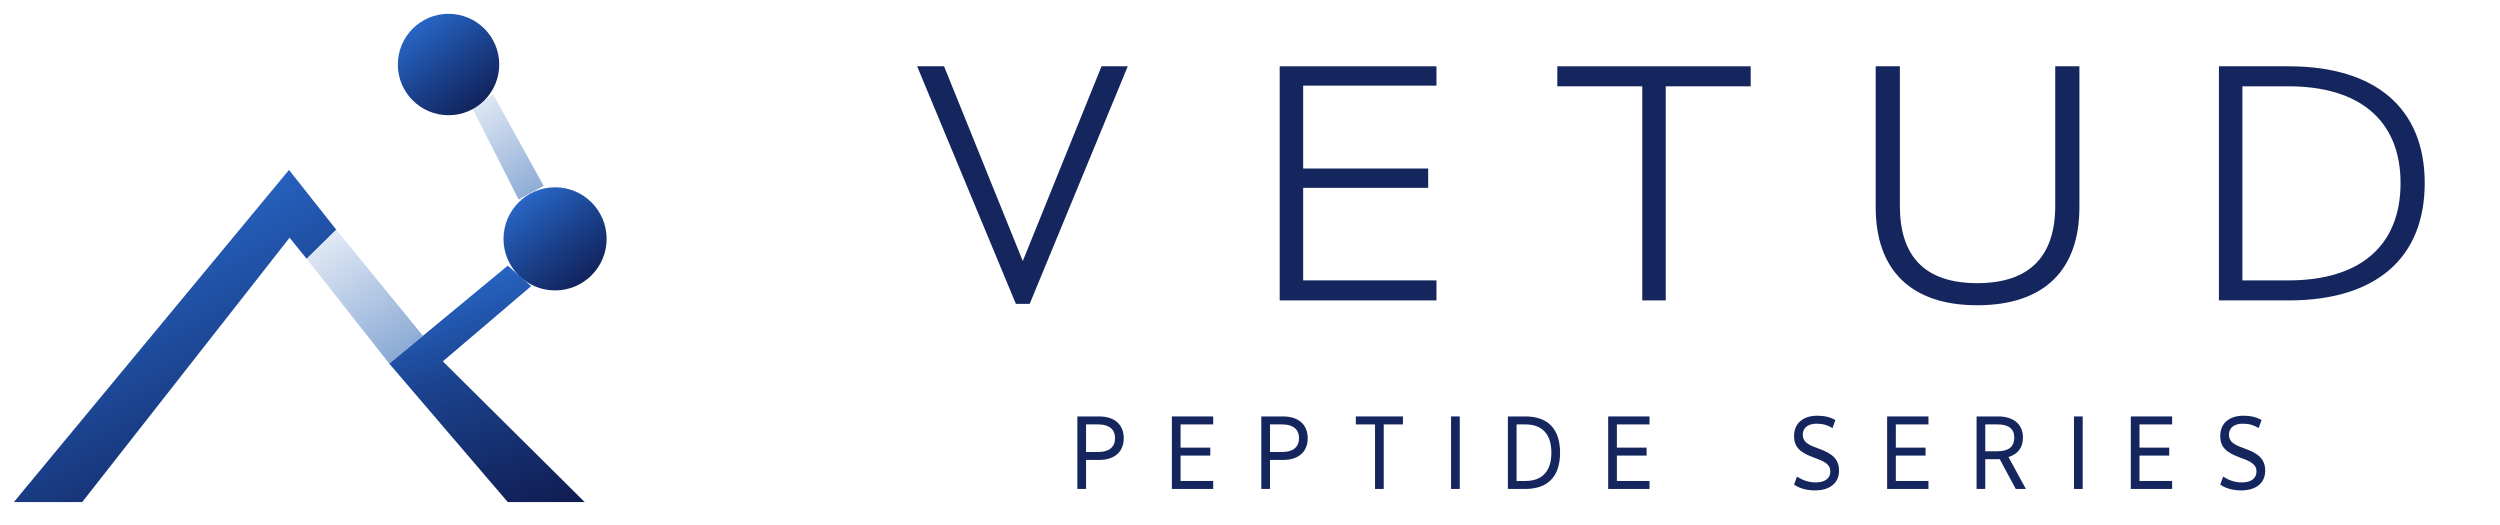
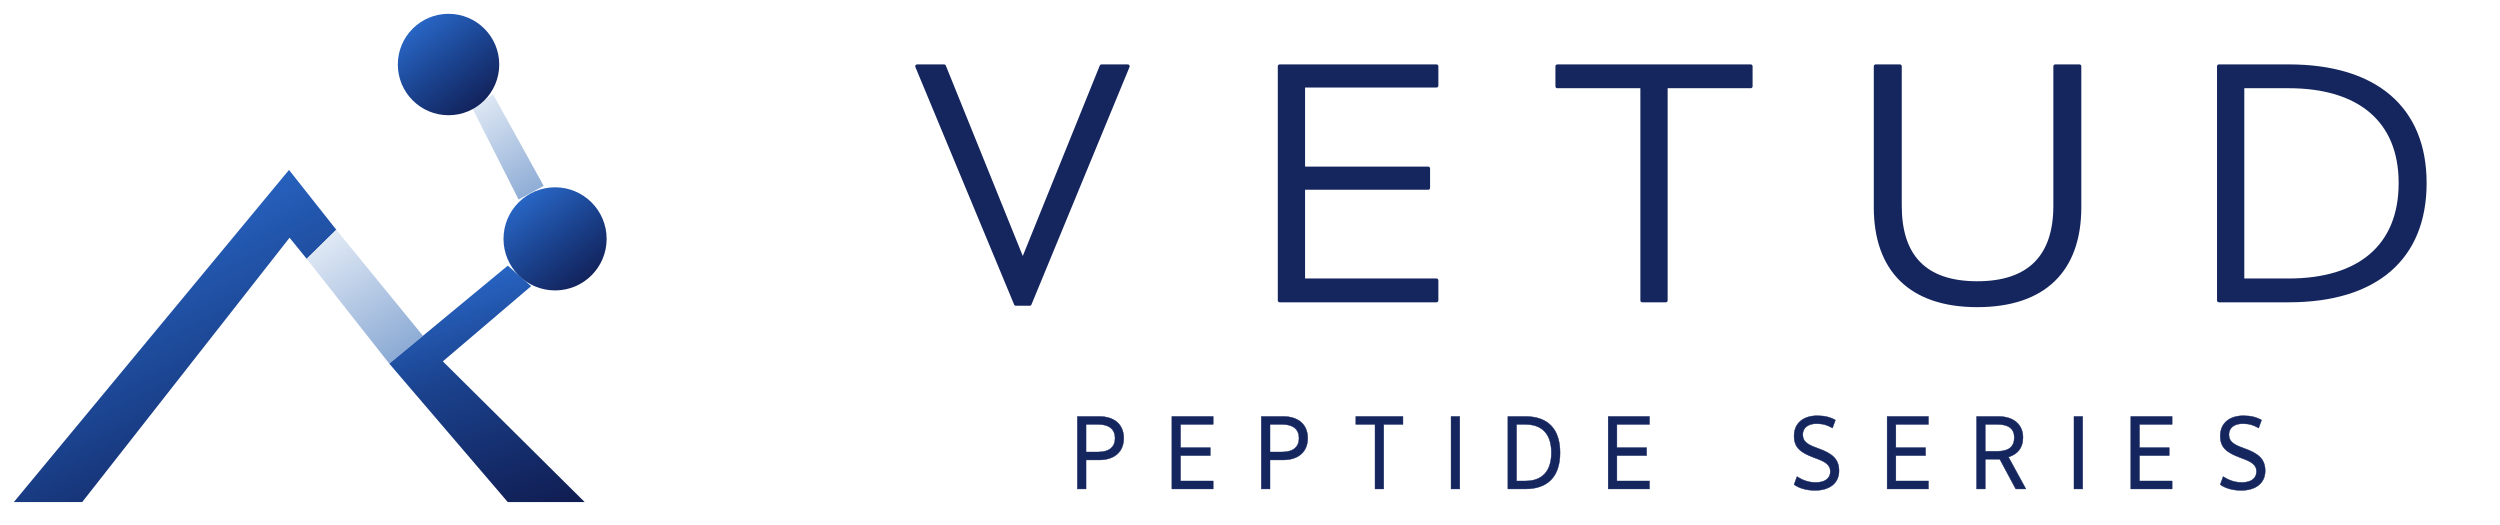
<svg xmlns="http://www.w3.org/2000/svg" width="362" height="76" viewBox="38 40 362 76" role="img" aria-labelledby="title">
  <defs>
    <linearGradient id="left" gradientUnits="userSpaceOnUse" x1="380" y1="315" x2="680" y2="910">
      <stop stop-color="#2C70D5" />
      <stop offset=".55" stop-color="#1B438F" />
      <stop offset="1" stop-color="#101C51" />
    </linearGradient>
    <linearGradient id="right" gradientUnits="userSpaceOnUse" x1="920" y1="465" x2="1080" y2="925">
      <stop stop-color="#2C70D5" />
      <stop offset=".42" stop-color="#1B438F" />
      <stop offset="1" stop-color="#101C51" />
    </linearGradient>
    <linearGradient id="lowerSilver" gradientUnits="userSpaceOnUse" x1="744" y1="420" x2="870" y2="630">
      <stop stop-color="#E0E9F5" />
      <stop offset="1" stop-color="#8BAAD4" />
    </linearGradient>
    <linearGradient id="upperSilver" gradientUnits="userSpaceOnUse" x1="1003" y1="180" x2="1106" y2="351">
      <stop stop-color="#E0E9F5" />
      <stop offset="1" stop-color="#8BAAD4" />
    </linearGradient>
    <linearGradient id="atom" x1="8%" y1="0%" x2="85%" y2="100%">
      <stop stop-color="#2C70D5" />
      <stop offset=".52" stop-color="#1B438F" />
      <stop offset="1" stop-color="#101C51" />
    </linearGradient>
  </defs>
  <g id="approved-gradient-symbol" transform="translate(-82 18)">
    <g transform="translate(122 24) scale(.0825) translate(-186 -32)">
      <path id="ascending-arm" d="M186 889H306L670 425L700 462L752 411L669 306Z" fill="url(#left)" />
      <path id="lower-silver-bond" d="M752 411L904 597L845 646L700 462Z" fill="url(#lowerSilver)" />
      <path id="branch-and-descending-arm" d="M845 646L1053 474L1094 510L939 642L1188 889H1053Z" fill="url(#right)" />
      <path id="upper-silver-bond" d="M991 198L1027 173L1116 334L1072 358Z" fill="url(#upperSilver)" />
      <circle id="upper-atom" cx="949" cy="121" r="89" fill="url(#atom)" />
      <circle id="right-atom" cx="1136" cy="427" r="90.5" fill="url(#atom)" />
    </g>
  </g>
-   <g id="outlined-lettering" fill="#15265E" fill-rule="evenodd" transform="translate(110 -70)">
+   <g id="outlined-lettering" fill="#15265E" stroke="#15265E" stroke-width="0.55" stroke-linejoin="round" fill-rule="evenodd" transform="translate(110 -70)">
    <g id="VETUD">
      <path id="letter-V" d="M60.8 119.6H64.7L76.1 147.8L87.5 119.6H91.3L77.1 154H75.1Z" />
      <path id="letter-E" d="M113.3 119.6H136V122.4H116.7V134.4H134.8V137.2H116.7V150.6H136V153.5H113.3Z" />
      <path id="letter-T" d="M153.5 119.6H181.5V122.5H169.2V153.5H165.8V122.5H153.5Z" />
      <path id="letter-U" d="M199.6 119.6H203.1V139.8C203.1 147 206.6 151 214.3 151C222 151 225.6 147 225.6 139.8V119.6H229.1V140C229.1 149.1 224 154.2 214.3 154.2C204.7 154.2 199.6 149.1 199.6 140Z" />
      <path id="letter-D" d="M249.3 119.6H259.4C272 119.6 279.1 125.7 279.1 136.5C279.1 147.4 272 153.5 259.4 153.5H249.3ZM252.7 122.5V150.6H259.4C269.6 150.6 275.6 145.7 275.6 136.5C275.6 127.4 269.6 122.5 259.4 122.5Z" />
    </g>
    <g id="PEPTIDE-SERIES">
      <path d="M0 0H30C51 0 64 11 64 30C64 49 51 60 30 60H12V100H0ZM12 11V49H29C44 49 52 42 52 30C52 18 44 11 29 11Z" transform="translate(84 170.3) scale(0.105)" />
      <path d="M0 0H57V11H12V43H53V54H12V89H57V100H0Z" transform="translate(97.68577 170.3) scale(0.105)" />
      <path d="M0 0H30C51 0 64 11 64 30C64 49 51 60 30 60H12V100H0ZM12 11V49H29C44 49 52 42 52 30C52 18 44 11 29 11Z" transform="translate(110.6365 170.3) scale(0.105)" />
      <path d="M0 0H65V11H38.5V100H26.5V11H0Z" transform="translate(124.3223 170.3) scale(0.105)" />
      <path d="M0 0H12V100H0Z" transform="translate(138.1131 170.3) scale(0.105)" />
      <path d="M0 0H24C55 0 72 17 72 50C72 83 55 100 24 100H0ZM12 11V89H24C47 89 60 76 60 50C60 24 47 11 24 11Z" transform="translate(146.3389 170.3) scale(0.105)" />
      <path d="M0 0H57V11H12V43H53V54H12V89H57V100H0Z" transform="translate(160.8646 170.3) scale(0.105)" />
      <path d="M57 5L53 16C46 12 40 10 31 10C19 10 12 16 12 25C12 35 19 39 33 44C53 51 62 59 62 75C62 92 49 102 29 102C17 102 7 99 0 94L4 83C12 88 20 91 30 91C43 91 50 85 50 76C50 66 42 62 28 57C9 50 0 43 0 27C0 9 13 -1 32 -1C42 -1 50 1 57 5Z" transform="translate(187.7811 170.3) scale(0.105)" />
      <path d="M0 0H57V11H12V43H53V54H12V89H57V100H0Z" transform="translate(201.2569 170.3) scale(0.105)" />
      <path d="M0 0H30C51 0 64 11 64 29C64 43 57 52 44 56L68 100H54L32 59H12V100H0ZM12 11V48H29C44 48 52 42 52 29C52 17 44 11 29 11Z" transform="translate(214.2077 170.3) scale(0.105)" />
      <path d="M0 0H12V100H0Z" transform="translate(228.3135 170.3) scale(0.105)" />
      <path d="M0 0H57V11H12V43H53V54H12V89H57V100H0Z" transform="translate(236.5392 170.3) scale(0.105)" />
      <path d="M57 5L53 16C46 12 40 10 31 10C19 10 12 16 12 25C12 35 19 39 33 44C53 51 62 59 62 75C62 92 49 102 29 102C17 102 7 99 0 94L4 83C12 88 20 91 30 91C43 91 50 85 50 76C50 66 42 62 28 57C9 50 0 43 0 27C0 9 13 -1 32 -1C42 -1 50 1 57 5Z" transform="translate(249.49 170.3) scale(0.105)" />
    </g>
  </g>
</svg>
